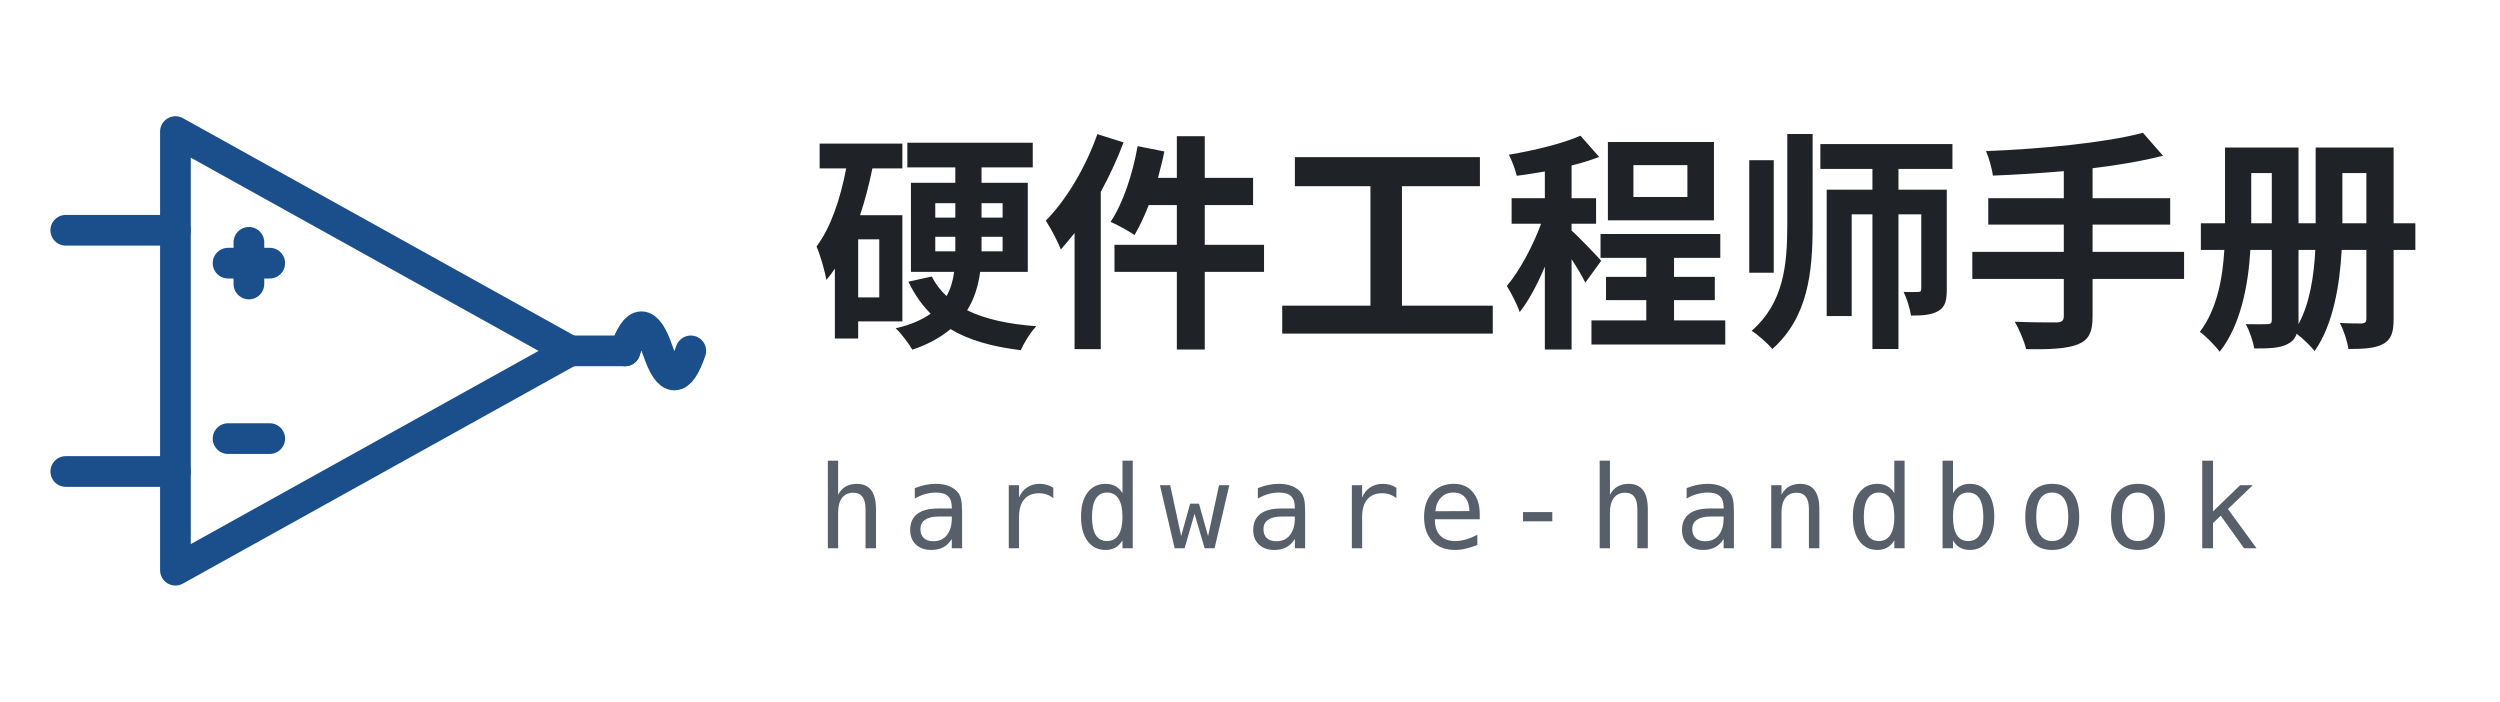
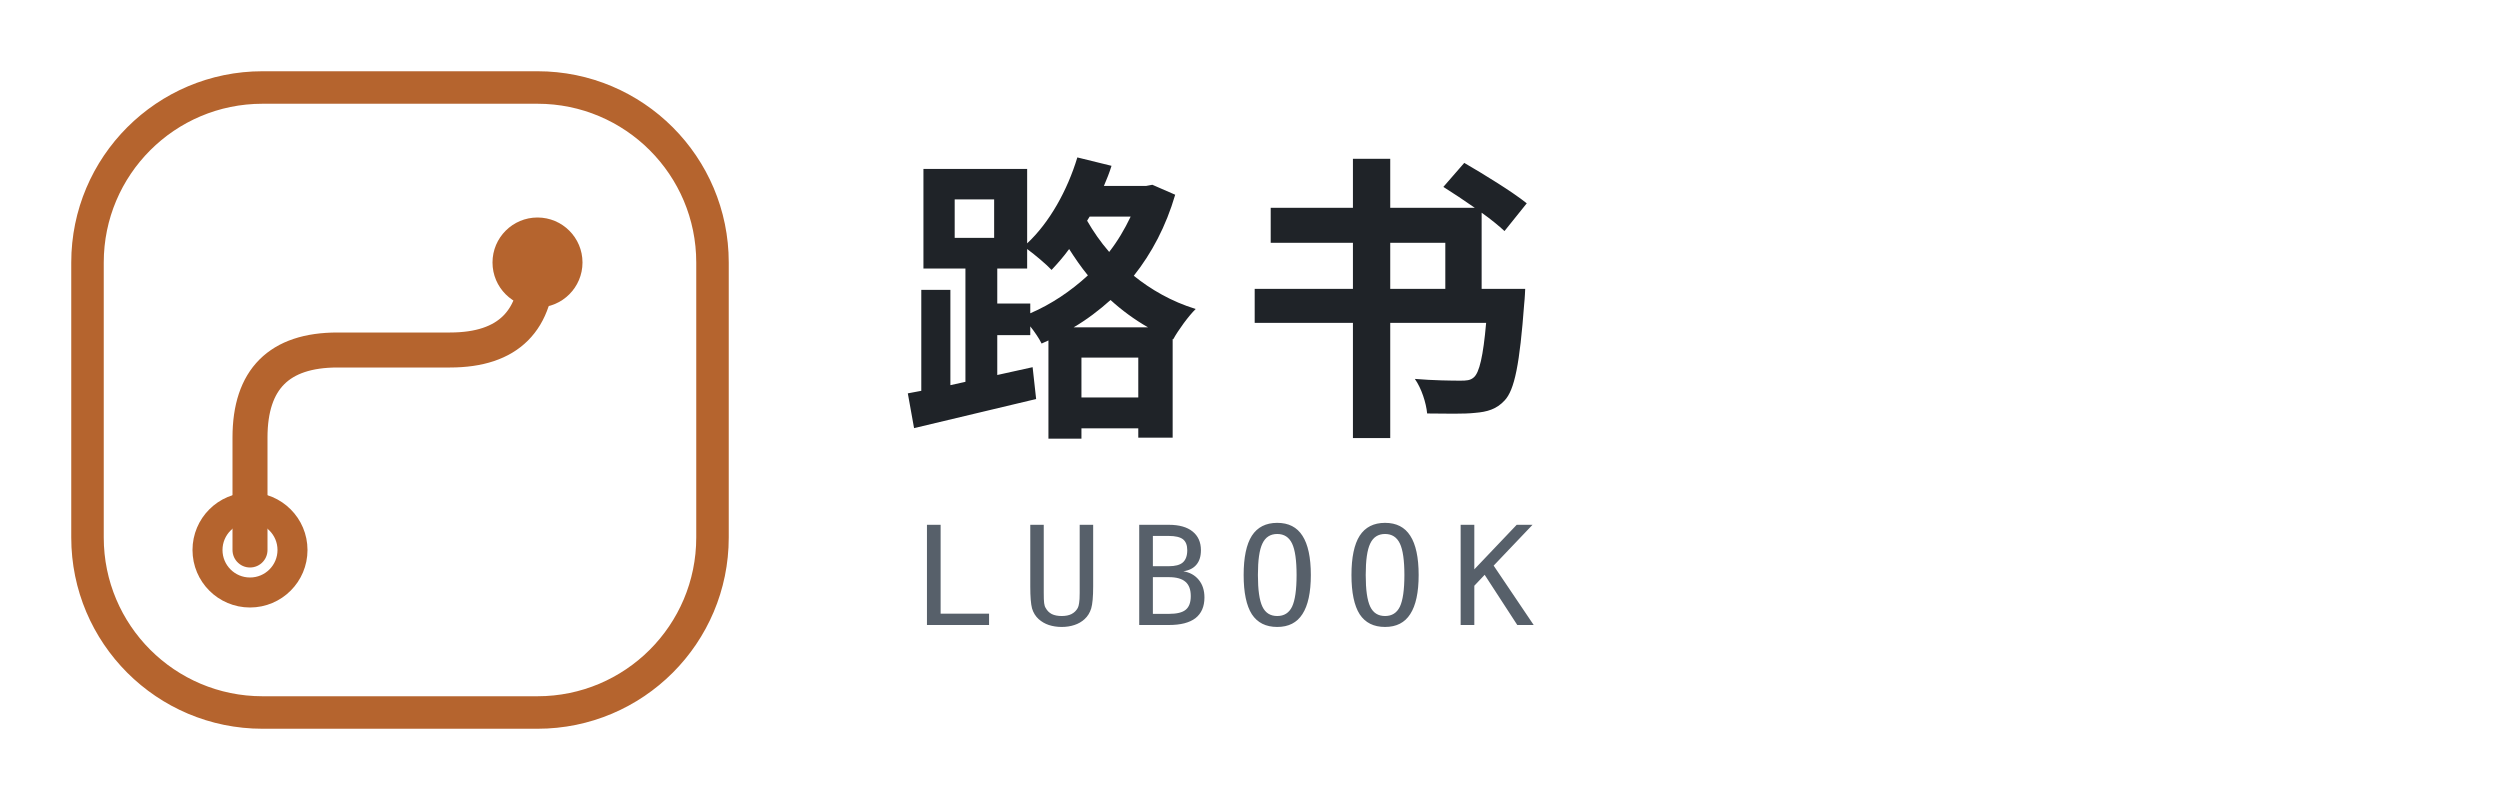
- <svg xmlns="http://www.w3.org/2000/svg" viewBox="0 0 228 64" role="img" aria-label="硬件工程师手册">
+ <svg xmlns="http://www.w3.org/2000/svg" viewBox="0 0 200 64" role="img" aria-label="路书 Lubook">
  <style>
-     .mark { stroke: #1a4f8b; }
+     .frame, .route, .start { stroke: #b5642e; }
+     .end { fill: #b5642e; }
    .title { fill: #1f2328; }
    .sub { fill: #57606a; }
    @media (prefers-color-scheme: dark) {
-       .mark { stroke: #7aa8ff; }
+       .frame, .route, .start { stroke: #d99a4e; }
+       .end { fill: #d99a4e; }
      .title { fill: #e6edf3; }
      .sub { fill: #9aa4b2; }
    }
  </style>
-   <g class="mark" fill="none" stroke-width="2.8" stroke-linecap="round" stroke-linejoin="round">
-     <path d="M16 12 L16 52 L52 32 Z" />
-     <path d="M6 21 H16" />
-     <path d="M6 43 H16" />
-     <path d="M52 32 H57" />
-     <path d="M57 32 q1.5 -4.4 3 0 t3 0" />
-     <path d="M20.8 24 H24.6" />
-     <path d="M22.7 22.1 V25.9" />
-     <path d="M20.8 40 H24.6" />
-   </g>
-   <text class="title" x="74" y="30" font-family="'PingFang SC','Microsoft YaHei','Source Han Sans SC',system-ui,sans-serif" font-size="21" font-weight="600">硬件工程师手册</text>
-   <text class="sub" x="74.5" y="50" font-family="ui-monospace,Menlo,Consolas,monospace" font-size="10.5" letter-spacing="1.5">hardware-handbook</text>
+   <rect class="frame" x="7" y="7" width="50" height="50" rx="14" fill="none" stroke-width="2.6" />
+   <path class="route" d="M20 44 L20 35 Q20 28 27 28 L36 28 Q43 28 43 21" fill="none" stroke-width="2.8" stroke-linecap="round" stroke-linejoin="round" />
+   <circle class="start" cx="20" cy="44" r="3.4" stroke-width="2.4" fill="none" />
+   <circle class="end" cx="43" cy="21" r="3.6" />
+   <text class="title" x="72" y="33" font-family="'PingFang SC','Microsoft YaHei','Source Han Sans SC',system-ui,sans-serif" font-size="24" font-weight="700" letter-spacing="3">路书</text>
+   <text class="sub" x="73" y="50" font-family="ui-monospace,Menlo,Consolas,monospace" font-size="11" letter-spacing="2">LUBOOK</text>
</svg>
